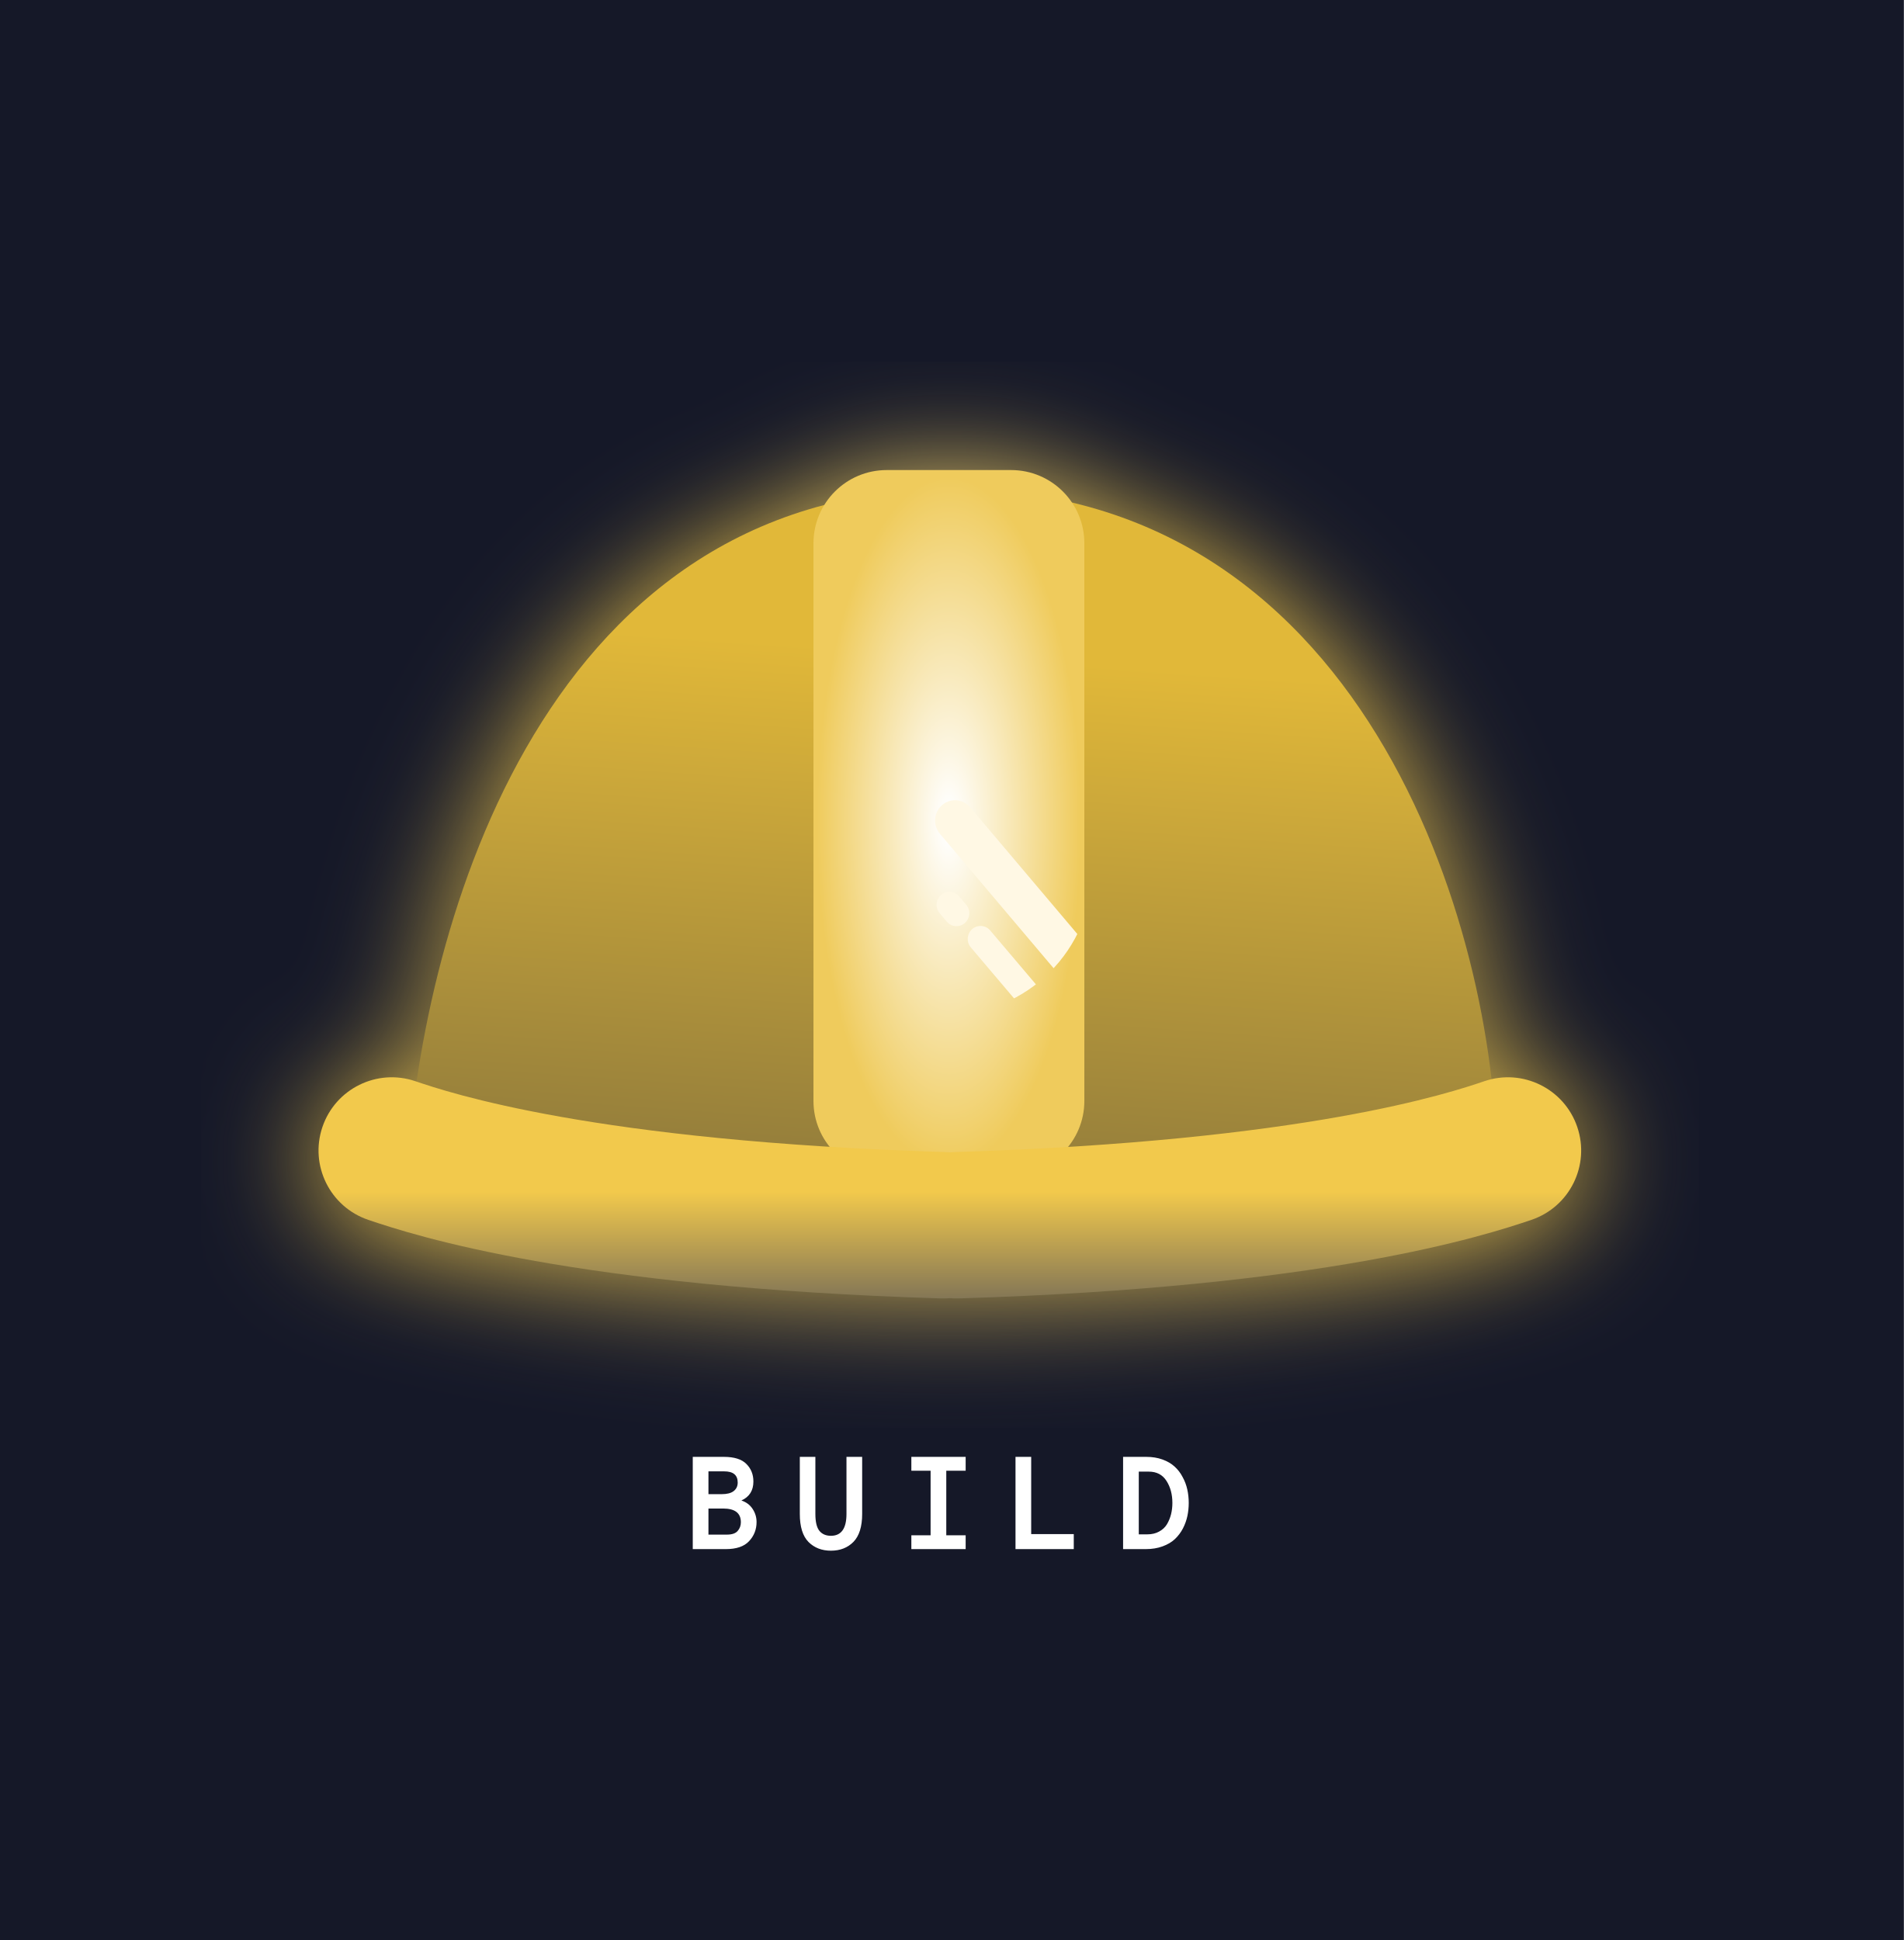
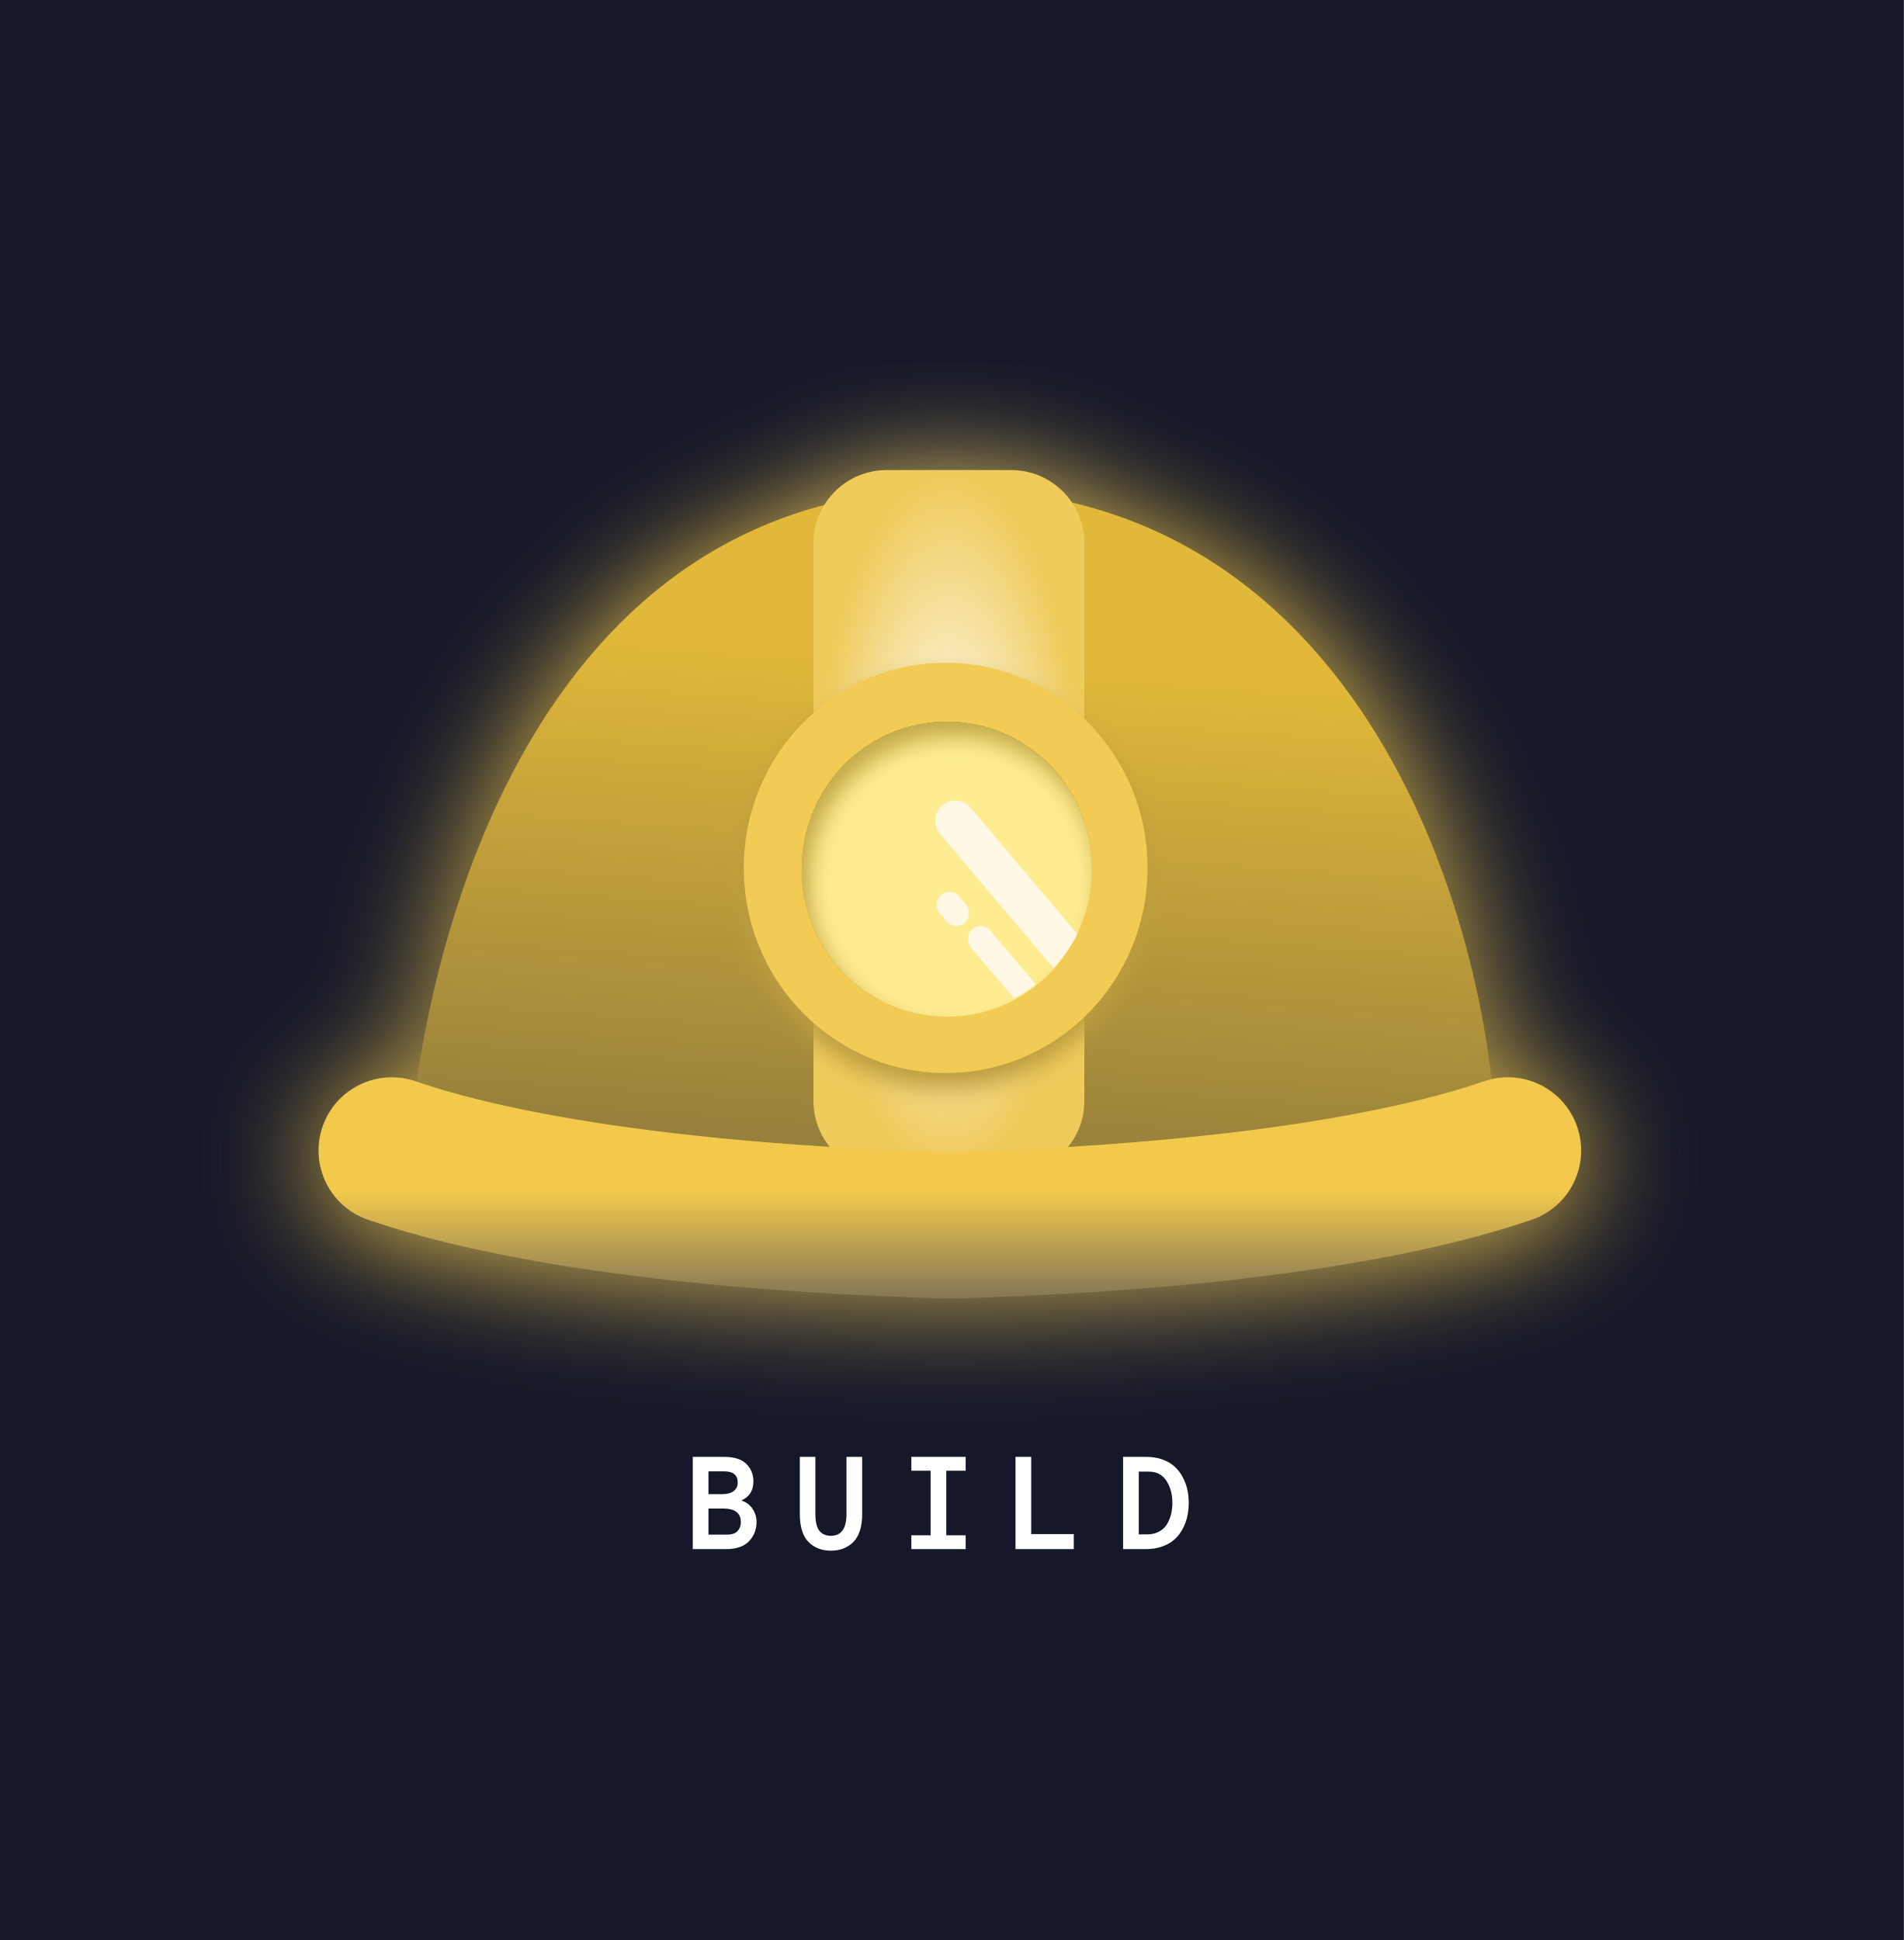
- <svg xmlns="http://www.w3.org/2000/svg" xmlns:xlink="http://www.w3.org/1999/xlink" width="520" height="530" viewBox="0 0 520 530">
-   <use xlink:href="#a" fill="#151828" />
-   <g filter="url(#b)" transform="translate(-4529 -1519)">
-     <use xlink:href="#c" transform="matrix(1 0 0 1 4640.23 1655.39)" fill="url(#d)" />
-     <use xlink:href="#e" transform="matrix(1 0 0 1 4751.18 1650.02)" fill="url(#f)" />
-     <use xlink:href="#h" transform="matrix(1 0 0 1 4732.16 1702.67)" fill="#FFDC72" filter="url(#g)" />
-     <use xlink:href="#j" transform="matrix(1 0 0 1 4748.01 1718.79)" fill="#FFF363" filter="url(#i)" />
-     <mask id="l">
-       <use xlink:href="#k" transform="rotate(-179.488 2417.465 889.125) skewX(.017)" fill="#FFF57D" />
-     </mask>
-     <g mask="url(#l)">
-       <use xlink:href="#m" transform="matrix(-.7511 .65996 -.64578 -.7637 4830.2 1786.12)" fill="#FFF8E4" />
-       <use xlink:href="#n" transform="matrix(-.7519 .65905 -.64671 -.76293 4813.54 1793.85)" fill="#FFF8E4" />
-       <use xlink:href="#o" transform="matrix(-.7519 .65905 -.64671 -.76293 4786.33 1762.45)" fill="#FFF8E4" />
-     </g>
-     <g>
-       <use xlink:href="#p" transform="matrix(1 0 0 1 4616 1815.91)" fill="url(#q)" />
+ <svg xmlns="http://www.w3.org/2000/svg" xmlns:xlink="http://www.w3.org/1999/xlink" width="520" height="530" viewBox="0 0 520 530" version="1.1">
+   <g id="Canvas" transform="translate(-4529 -1519)">
+     <g id="Group">
+       <g id="Rectangle 21">
+         <use xlink:href="#path0_fill" transform="translate(4529 1519)" fill="#151828" />
+       </g>
+       <g id="Build">
+         <g id="Group">
+           <g id="Group" filter="url(#filter0_f)">
+             <g id="Vector 25">
+               <use xlink:href="#path1_fill" transform="matrix(1 1.1683e-17 0 1 4640.23 1655.39)" fill="url(#paint1_linear)" />
+             </g>
+             <g id="Rectangle 20">
+               <use xlink:href="#path2_fill" transform="matrix(1 1.15728e-17 0 1 4751.18 1650.02)" fill="url(#paint2_radial)" />
+             </g>
+             <g id="Ellipse 3" filter="url(#filter1_d)">
+               <use xlink:href="#path3_fill" transform="matrix(1 1.1683e-17 0 1 4732.16 1702.67)" fill="#FFDC72" />
+             </g>
+             <g id="Ellipse 4" filter="url(#filter2_i)">
+               <use xlink:href="#path4_fill" transform="matrix(1 1.1683e-17 0 1 4748.01 1718.79)" fill="#FFF363" />
+             </g>
+             <g id="Mask Group">
+               <mask id="mask0_alpha" mask-type="alpha">
+                 <g id="Ellipse 4">
+                   <use xlink:href="#path5_fill" transform="matrix(-0.99996 -0.00889985 0.00860714 -0.999963 4826.92 1799.73)" fill="#FFF57D" />
+                 </g>
+               </mask>
+               <g id="Group" mask="url(#mask0_alpha)">
+                 <g id="Rectangle 19">
+                   <use xlink:href="#path6_fill" transform="matrix(-0.751104 0.659964 -0.645784 -0.763709 4830.2 1786.12)" fill="#FFF8E4" />
+                 </g>
+                 <g id="Rectangle 19">
+                   <use xlink:href="#path7_fill" transform="matrix(-0.751908 0.659048 -0.64671 -0.762926 4813.54 1793.85)" fill="#FFF8E4" />
+                 </g>
+                 <g id="Rectangle 19">
+                   <use xlink:href="#path8_fill" transform="matrix(-0.751908 0.659048 -0.64671 -0.762926 4786.33 1762.45)" fill="#FFF8E4" />
+                 </g>
+               </g>
+             </g>
+             <g id="Union">
+               <use xlink:href="#path9_fill" transform="matrix(1 1.1683e-17 0 1 4616 1815.91)" fill="url(#paint9_linear)" />
+             </g>
+           </g>
+           <g id="Group">
+             <g id="Vector 25">
+               <use xlink:href="#path10_fill" transform="matrix(1 5.8415e-18 0 1 4640.26 1652.62)" fill="url(#paint10_linear)" />
+             </g>
+             <g id="Rectangle 20">
+               <use xlink:href="#path2_fill" transform="matrix(1 5.73128e-18 0 1 4751.18 1647.42)" fill="url(#paint11_radial)" />
+             </g>
+             <g id="Ellipse 3" filter="url(#filter3_d)">
+               <use xlink:href="#path3_fill" transform="matrix(1 5.8415e-18 0 1 4732.16 1700.07)" fill="#F2CB55" />
+             </g>
+             <g id="Ellipse 4" filter="url(#filter4_i)">
+               <use xlink:href="#path4_fill" transform="matrix(1 5.8415e-18 0 1 4748.01 1716.19)" fill="#FFEC90" />
+             </g>
+             <g id="Mask Group">
+               <mask id="mask1_alpha" mask-type="alpha">
+                 <g id="Ellipse 4">
+                   <use xlink:href="#path5_fill" transform="matrix(-0.99996 -0.00889985 0.00860714 -0.999963 4827.26 1796.41)" fill="#FFFFFF" />
+                 </g>
+               </mask>
+               <g id="Group" mask="url(#mask1_alpha)">
+                 <g id="Rectangle 19">
+                   <use xlink:href="#path6_fill" transform="matrix(-0.751104 0.659964 -0.645784 -0.763709 4830.55 1782.8)" fill="#FFF8E4" />
+                 </g>
+                 <g id="Rectangle 19">
+                   <use xlink:href="#path7_fill" transform="matrix(-0.751908 0.659048 -0.64671 -0.762926 4822.34 1800.2)" fill="#FFF8E4" />
+                 </g>
+                 <g id="Rectangle 19">
+                   <use xlink:href="#path8_fill" transform="matrix(-0.751908 0.659048 -0.64671 -0.762926 4795.13 1768.8)" fill="#FFF8E4" />
+                 </g>
+               </g>
+             </g>
+             <g id="Union">
+               <use xlink:href="#path11_fill" transform="matrix(1 5.8415e-18 0 1 4616 1813.31)" fill="url(#paint18_linear)" />
+             </g>
+           </g>
+         </g>
+         <g id="BUILD">
+           <use xlink:href="#path12_fill" transform="translate(4666.52 1907.21)" fill="#FFFFFF" />
+         </g>
+       </g>
    </g>
  </g>
-   <use xlink:href="#r" transform="matrix(1 0 0 1 111.26 133.62)" fill="url(#s)" />
-   <use xlink:href="#e" transform="matrix(1 0 0 1 222.18 128.42)" fill="url(#t)" />
-   <use xlink:href="#h" transform="matrix(1 0 0 1 203.16 181.07)" fill="#F2CB55" filter="url(#u)" />
-   <use xlink:href="#j" transform="matrix(1 0 0 1 219.01 197.19)" fill="#FFEC90" filter="url(#v)" />
-   <g transform="translate(-4529 -1519)">
-     <mask id="w">
-       <use xlink:href="#k" transform="rotate(-179.488 2417.628 887.464) skewX(.017)" fill="#FFF" />
-     </mask>
-     <g mask="url(#w)">
-       <use xlink:href="#m" transform="matrix(-.7511 .65996 -.64578 -.7637 4830.55 1782.8)" fill="#FFF8E4" />
-       <use xlink:href="#n" transform="matrix(-.7519 .65905 -.64671 -.76293 4822.34 1800.2)" fill="#FFF8E4" />
-       <use xlink:href="#o" transform="matrix(-.7519 .65905 -.64671 -.76293 4795.13 1768.8)" fill="#FFF8E4" />
-     </g>
-   </g>
-   <use xlink:href="#x" transform="matrix(1 0 0 1 87 294.31)" fill="url(#y)" />
-   <g transform="translate(-4529 -1519)">
-     <use xlink:href="#z" transform="translate(4666.52 1907.21)" fill="#FFF" />
-   </g>
  <defs>
-     <filter id="b" filterUnits="userSpaceOnUse" x="4584" y="1618" width="409" height="291" color-interpolation-filters="sRGB">
+     <filter id="filter0_f" filterUnits="userSpaceOnUse" x="4584" y="1618" width="409" height="291" color-interpolation-filters="sRGB">
      <feFlood flood-opacity="0" result="BackgroundImageFix" />
-       <feBlend in="SourceGraphic" in2="BackgroundImageFix" result="shape" />
+       <feBlend mode="normal" in="SourceGraphic" in2="BackgroundImageFix" result="shape" />
      <feGaussianBlur stdDeviation="16" result="effect1_foregroundBlur" />
    </filter>
-     <filter id="g" filterUnits="userSpaceOnUse" x="4726" y="1700" width="123" height="125" color-interpolation-filters="sRGB">
+     <filter id="filter1_d" filterUnits="userSpaceOnUse" x="4726" y="1700" width="123" height="125" color-interpolation-filters="sRGB">
      <feFlood flood-opacity="0" result="BackgroundImageFix" />
-       <feColorMatrix in="SourceAlpha" values="0 0 0 0 0 0 0 0 0 0 0 0 0 0 0 0 0 0 255 0" />
-       <feOffset dy="4" />
+       <feColorMatrix in="SourceAlpha" type="matrix" values="0 0 0 0 0 0 0 0 0 0 0 0 0 0 0 0 0 0 255 0" />
+       <feOffset dx="0" dy="4" />
      <feGaussianBlur stdDeviation="3" />
-       <feColorMatrix values="0 0 0 0 0.74 0 0 0 0 0.619 0 0 0 0 0.249 0 0 0 1 0" />
-       <feBlend in2="BackgroundImageFix" result="effect1_dropShadow" />
-       <feBlend in="SourceGraphic" in2="effect1_dropShadow" result="shape" />
+       <feColorMatrix type="matrix" values="0 0 0 0 0.74 0 0 0 0 0.619 0 0 0 0 0.249 0 0 0 1 0" />
+       <feBlend mode="normal" in2="BackgroundImageFix" result="effect1_dropShadow" />
+       <feBlend mode="normal" in="SourceGraphic" in2="effect1_dropShadow" result="shape" />
    </filter>
-     <filter id="i" filterUnits="userSpaceOnUse" x="4748" y="1718" width="80" height="86" color-interpolation-filters="sRGB">
+     <filter id="filter2_i" filterUnits="userSpaceOnUse" x="4748" y="1718" width="80" height="86" color-interpolation-filters="sRGB">
      <feFlood flood-opacity="0" result="BackgroundImageFix" />
-       <feBlend in="SourceGraphic" in2="BackgroundImageFix" result="shape" />
-       <feColorMatrix in="SourceAlpha" values="0 0 0 0 0 0 0 0 0 0 0 0 0 0 0 0 0 0 255 0" result="hardAlpha" />
-       <feOffset dy="4" />
+       <feBlend mode="normal" in="SourceGraphic" in2="BackgroundImageFix" result="shape" />
+       <feColorMatrix in="SourceAlpha" type="matrix" values="0 0 0 0 0 0 0 0 0 0 0 0 0 0 0 0 0 0 255 0" result="hardAlpha" />
+       <feOffset dx="0" dy="4" />
      <feGaussianBlur stdDeviation="2" />
      <feComposite in2="hardAlpha" operator="arithmetic" k2="-1" k3="1" />
-       <feColorMatrix values="0 0 0 0 0.762 0 0 0 0 0.663 0 0 0 0 0.286 0 0 0 1 0" />
-       <feBlend in2="shape" result="effect1_innerShadow" />
+       <feColorMatrix type="matrix" values="0 0 0 0 0.762 0 0 0 0 0.663 0 0 0 0 0.286 0 0 0 1 0" />
+       <feBlend mode="normal" in2="shape" result="effect1_innerShadow" />
    </filter>
-     <filter id="u" filterUnits="userSpaceOnUse" x="4726" y="1698" width="123" height="125" color-interpolation-filters="sRGB">
+     <filter id="filter3_d" filterUnits="userSpaceOnUse" x="4726" y="1698" width="123" height="125" color-interpolation-filters="sRGB">
      <feFlood flood-opacity="0" result="BackgroundImageFix" />
-       <feColorMatrix in="SourceAlpha" values="0 0 0 0 0 0 0 0 0 0 0 0 0 0 0 0 0 0 255 0" />
-       <feOffset dy="4" />
+       <feColorMatrix in="SourceAlpha" type="matrix" values="0 0 0 0 0 0 0 0 0 0 0 0 0 0 0 0 0 0 255 0" />
+       <feOffset dx="0" dy="4" />
      <feGaussianBlur stdDeviation="3" />
-       <feColorMatrix values="0 0 0 0 0.74 0 0 0 0 0.619 0 0 0 0 0.249 0 0 0 1 0" />
-       <feBlend in2="BackgroundImageFix" result="effect1_dropShadow" />
-       <feBlend in="SourceGraphic" in2="effect1_dropShadow" result="shape" />
+       <feColorMatrix type="matrix" values="0 0 0 0 0.74 0 0 0 0 0.619 0 0 0 0 0.249 0 0 0 1 0" />
+       <feBlend mode="normal" in2="BackgroundImageFix" result="effect1_dropShadow" />
+       <feBlend mode="normal" in="SourceGraphic" in2="effect1_dropShadow" result="shape" />
    </filter>
-     <filter id="v" filterUnits="userSpaceOnUse" x="4748" y="1716" width="82" height="85" color-interpolation-filters="sRGB">
+     <filter id="filter4_i" filterUnits="userSpaceOnUse" x="4748" y="1716" width="82" height="85" color-interpolation-filters="sRGB">
      <feFlood flood-opacity="0" result="BackgroundImageFix" />
-       <feBlend in="SourceGraphic" in2="BackgroundImageFix" result="shape" />
-       <feColorMatrix in="SourceAlpha" values="0 0 0 0 0 0 0 0 0 0 0 0 0 0 0 0 0 0 255 0" result="hardAlpha" />
+       <feBlend mode="normal" in="SourceGraphic" in2="BackgroundImageFix" result="shape" />
+       <feColorMatrix in="SourceAlpha" type="matrix" values="0 0 0 0 0 0 0 0 0 0 0 0 0 0 0 0 0 0 255 0" result="hardAlpha" />
      <feOffset dx="2" dy="4" />
      <feGaussianBlur stdDeviation="3" />
      <feComposite in2="hardAlpha" operator="arithmetic" k2="-1" k3="1" />
-       <feColorMatrix values="0 0 0 0 0.762 0 0 0 0 0.663 0 0 0 0 0.286 0 0 0 1 0" />
-       <feBlend in2="shape" result="effect1_innerShadow" />
+       <feColorMatrix type="matrix" values="0 0 0 0 0.762 0 0 0 0 0.663 0 0 0 0 0.286 0 0 0 1 0" />
+       <feBlend mode="normal" in2="shape" result="effect1_innerShadow" />
    </filter>
-     <linearGradient id="d" x2="1" gradientUnits="userSpaceOnUse" gradientTransform="matrix(-15.3219 240.688 -399.272 -26.2816 348.628 58.807)">
+     <linearGradient id="paint1_linear" x1="0" y1="0" x2="1" y2="0" gradientUnits="userSpaceOnUse" gradientTransform="matrix(-15.3219 240.688 -399.272 -26.2816 348.628 58.807)">
      <stop offset="0" stop-color="#F2C94C" />
      <stop offset="1" stop-color="#5D5541" />
    </linearGradient>
-     <radialGradient id="f" cx=".5" cy=".5" r=".5" gradientUnits="userSpaceOnUse" gradientTransform="matrix(0 192.342 -73.9866 0 73.987 0)">
-       <stop offset=".033" stop-color="#FFF" />
-       <stop offset=".983" stop-color="#FCD662" />
+     <radialGradient id="paint2_radial" cx="0.5" cy="0.5" r="0.5" gradientUnits="userSpaceOnUse" gradientTransform="matrix(4.53037e-15 192.342 -73.9866 1.17776e-14 73.9866 -1.17776e-14)">
+       <stop offset="0.033" stop-color="#FFFFFF" />
+       <stop offset="0.983" stop-color="#FCD662" />
    </radialGradient>
-     <linearGradient id="q" x2="1" gradientUnits="userSpaceOnUse" gradientTransform="matrix(0 48.6397 -277.614 0 310.972 30.72)">
-       <stop offset=".011" stop-color="#F2C94C" />
+     <linearGradient id="paint9_linear" x1="0" y1="0" x2="1" y2="0" gradientUnits="userSpaceOnUse" gradientTransform="matrix(-2.93497e-09 48.6397 -277.614 2.0005e-08 310.972 30.7198)">
+       <stop offset="0.011" stop-color="#F2C94C" />
      <stop offset="1" stop-color="#3C415C" />
    </linearGradient>
-     <linearGradient id="s" x2="1" gradientUnits="userSpaceOnUse" gradientTransform="matrix(-15.3219 240.688 -399.272 -26.2816 348.628 58.807)">
+     <linearGradient id="paint10_linear" x1="0" y1="0" x2="1" y2="0" gradientUnits="userSpaceOnUse" gradientTransform="matrix(-15.3219 240.688 -399.272 -26.2816 348.628 58.807)">
      <stop offset="0" stop-color="#E1B839" />
-       <stop offset=".994" stop-color="#5D543D" />
+       <stop offset="0.994" stop-color="#5D543D" />
    </linearGradient>
-     <radialGradient id="t" cx=".5" cy=".5" r=".5" gradientUnits="userSpaceOnUse" gradientTransform="matrix(0 192.342 -73.9866 0 73.987 0)">
-       <stop offset=".033" stop-color="#FFF" />
-       <stop offset=".978" stop-color="#EFCB5C" />
+     <radialGradient id="paint11_radial" cx="0.5" cy="0.5" r="0.5" gradientUnits="userSpaceOnUse" gradientTransform="matrix(4.53037e-15 192.342 -73.9866 1.17776e-14 73.9866 -1.17776e-14)">
+       <stop offset="0.033" stop-color="#FFFFFF" />
+       <stop offset="0.978" stop-color="#EFCB5C" />
    </radialGradient>
-     <linearGradient id="y" x2="1" gradientUnits="userSpaceOnUse" gradientTransform="matrix(0 48.6397 -277.615 0 310.972 30.72)">
-       <stop offset=".011" stop-color="#F2C94C" />
+     <linearGradient id="paint18_linear" x1="0" y1="0" x2="1" y2="0" gradientUnits="userSpaceOnUse" gradientTransform="matrix(-2.93497e-09 48.6397 -277.615 2.0005e-08 310.972 30.7198)">
+       <stop offset="0.011" stop-color="#F2C94C" />
      <stop offset="1" stop-color="#3C415C" />
    </linearGradient>
-     <path id="a" d="M0 0h520v530H0V0z" />
-     <path id="c" d="M148.992 0C33.398 0 3.293 119.551 0 179.327h297.456C298.553 119.551 264.586 0 148.992 0z" />
-     <path id="e" d="M0 20C0 8.954 8.954 0 20 0h33.987c11.045 0 20 8.954 20 20v152.342c0 11.046-8.955 20-20 20H20c-11.046 0-20-8.954-20-20V20z" />
-     <path id="h" d="M110.269 56.04c0 30.95-24.685 56.039-55.135 56.039S0 86.989 0 56.039 24.684 0 55.134 0s55.135 25.09 55.135 56.04z" />
-     <path id="j" d="M79.251 40.294c0 22.253-17.74 40.293-39.626 40.293C17.742 80.587 0 62.547 0 40.294 0 18.04 17.741 0 39.626 0 61.51 0 79.25 18.04 79.25 40.294z" />
-     <path id="k" d="M79.251 40.294c0 22.253-17.74 40.293-39.625 40.293S0 62.547 0 40.294C0 18.04 17.741 0 39.626 0 61.51 0 79.25 18.04 79.25 40.294z" />
-     <path id="m" d="M0 5.494a5.494 5.494 0 1 1 10.987 0V56.58A5.494 5.494 0 1 1 0 56.58V5.494z" />
-     <path id="n" d="M0 3.517a3.517 3.517 0 1 1 7.033 0v31.827a3.517 3.517 0 1 1-7.033 0V3.517z" />
-     <path id="o" d="M0 3.517a3.517 3.517 0 1 1 7.033 0v2.897a3.517 3.517 0 1 1-7.033 0V3.517z" />
-     <path id="p" fill-rule="evenodd" d="M26.426 1.064C15.965-2.482 4.61 3.124 1.064 13.585c-3.546 10.461 2.06 21.816 12.521 25.362C26.633 43.37 70.019 57.345 169.97 60.412c.831.026 1.652 0 2.46-.074.808.074 1.629.1 2.461.074 99.951-3.066 143.337-17.042 156.385-21.465 10.461-3.546 16.067-14.9 12.521-25.362-3.546-10.46-14.901-16.067-25.362-12.52-9.142 3.098-48.602 16.415-144.771 19.366-.414.013-.826.038-1.233.075a20.237 20.237 0 0 0-1.234-.075C75.027 17.48 35.567 4.163 26.426 1.064z" />
-     <path id="r" d="M148.992 0C33.398 0 3.293 126.713 0 186.489h297.456C298.553 126.713 264.586 0 148.992 0z" />
-     <path id="x" fill-rule="evenodd" d="M318.436 1.064c10.461-3.546 21.815 2.06 25.361 12.521 3.546 10.461-2.06 21.816-12.521 25.362-13.048 4.423-56.434 18.398-156.385 21.465-.831.026-1.652 0-2.46-.074-.808.074-1.629.1-2.461.074C70.02 57.346 26.633 43.37 13.585 38.947 3.124 35.401-2.482 24.047 1.064 13.585c3.546-10.46 14.9-16.067 25.362-12.52C35.568 4.162 75.028 17.48 171.197 20.43c.414.013.825.038 1.233.075.408-.037.82-.062 1.235-.075 96.169-2.95 135.628-16.268 144.771-19.367z" />
-     <path id="z" d="M51.693 35V9.8h8.496c2.832 0 4.884.648 6.156 1.944 1.272 1.272 1.908 2.868 1.908 4.788 0 2.472-1.092 4.2-3.276 5.184 1.344.456 2.364 1.224 3.06 2.304a6.35 6.35 0 0 1 1.08 3.6c0 2.016-.684 3.756-2.052 5.22C65.721 34.28 63.61 35 60.73 35h-9.036zm4.284-15.012h3.636c1.44 0 2.52-.276 3.24-.828.744-.576 1.116-1.356 1.116-2.34 0-2.04-1.224-3.06-3.672-3.06h-4.32v6.228zm0 11.052h5.04c1.368 0 2.34-.324 2.916-.972.6-.672.9-1.476.9-2.412 0-2.496-1.62-3.744-4.86-3.744h-3.996v7.128zm33.452 4.392c-2.496 0-4.536-.792-6.12-2.376-1.584-1.608-2.376-4.164-2.376-7.668V9.8h4.248v15.588c0 2.184.372 3.732 1.116 4.644.744.888 1.788 1.332 3.132 1.332 2.832 0 4.248-1.992 4.248-5.976V9.8h4.284v15.588c0 3.456-.792 6-2.376 7.632-1.584 1.608-3.636 2.412-6.156 2.412zm36.799-21.852h-5.292v17.64h5.292V35h-14.832v-3.78h5.256V13.58h-5.256V9.8h14.832v3.78zM139.844 35V9.8h4.284v21.096h11.628V35h-15.912zm29.384 0V9.8h6.336c1.632 0 3.108.24 4.428.72 1.32.48 2.412 1.116 3.276 1.908a9.915 9.915 0 0 1 2.196 2.844c.6 1.08 1.032 2.22 1.296 3.42.264 1.176.396 2.412.396 3.708 0 1.2-.12 2.376-.36 3.528a13.613 13.613 0 0 1-1.224 3.42 10.962 10.962 0 0 1-2.196 2.916c-.864.816-1.98 1.476-3.348 1.98-1.368.504-2.904.756-4.608.756h-6.192zm4.284-4.032h2.34c1.224 0 2.292-.252 3.204-.756.936-.504 1.656-1.176 2.16-2.016a10.42 10.42 0 0 0 1.116-2.736c.24-.984.36-2.004.36-3.06 0-2.352-.54-4.368-1.62-6.048-1.08-1.68-2.688-2.52-4.824-2.52h-2.736v17.136z" />
+     <path id="path0_fill" d="M 0 0L 520 0L 520 530L 0 530L 0 0Z" />
+     <path id="path1_fill" d="M 148.992 0C 33.398 0 3.293 119.551 0 179.327L 297.456 179.327C 298.553 119.551 264.586 0 148.992 0Z" />
+     <path id="path2_fill" d="M 0 20C 0 8.954 8.954 0 20 0L 53.987 0C 65.032 0 73.987 8.954 73.987 20L 73.987 172.342C 73.987 183.388 65.032 192.342 53.987 192.342L 20 192.342C 8.954 192.342 0 183.388 0 172.342L 0 20Z" />
+     <path id="path3_fill" d="M 110.269 56.039C 110.269 86.989 85.584 112.079 55.134 112.079C 24.684 112.079 0 86.989 0 56.039C 0 25.09 24.684 0 55.134 0C 85.584 0 110.269 25.09 110.269 56.039Z" />
+     <path id="path4_fill" d="M 79.251 40.294C 79.251 62.547 61.51 80.587 39.626 80.587C 17.741 80.587 0 62.547 0 40.294C 0 18.04 17.741 0 39.626 0C 61.51 0 79.251 18.04 79.251 40.294Z" />
+     <path id="path5_fill" d="M 79.251 40.294C 79.251 62.547 61.51 80.587 39.626 80.587C 17.741 80.587 0 62.547 0 40.294C 0 18.04 17.741 0 39.626 0C 61.51 0 79.251 18.04 79.251 40.294Z" />
+     <path id="path6_fill" d="M 0 5.494C 0 2.46 2.46 0 5.494 0C 8.528 0 10.987 2.46 10.987 5.494L 10.987 56.58C 10.987 59.614 8.528 62.074 5.494 62.074C 2.46 62.074 0 59.614 0 56.58L 0 5.494Z" />
+     <path id="path7_fill" d="M 0 3.517C 0 1.574 1.574 0 3.517 0C 5.459 0 7.033 1.574 7.033 3.517L 7.033 35.344C 7.033 37.286 5.459 38.861 3.517 38.861C 1.574 38.861 0 37.286 0 35.344L 0 3.517Z" />
+     <path id="path8_fill" d="M 0 3.517C 0 1.574 1.574 0 3.517 0C 5.459 0 7.033 1.574 7.033 3.517L 7.033 6.414C 7.033 8.356 5.459 9.93 3.517 9.93C 1.574 9.93 0 8.356 0 6.414L 0 3.517Z" />
+     <path id="path9_fill" fill-rule="evenodd" d="M 26.426 1.064C 15.965 -2.482 4.61 3.124 1.064 13.585C -2.482 24.046 3.124 35.401 13.585 38.947C 26.633 43.37 70.019 57.346 169.97 60.412C 170.801 60.438 171.622 60.412 172.43 60.338C 173.238 60.412 174.059 60.438 174.891 60.412C 274.842 57.346 318.228 43.37 331.276 38.947C 341.737 35.401 347.343 24.046 343.797 13.585C 340.251 3.124 328.896 -2.482 318.435 1.064C 309.293 4.163 269.833 17.48 173.664 20.431C 173.25 20.444 172.838 20.469 172.431 20.506C 172.023 20.469 171.612 20.444 171.197 20.431C 75.028 17.48 35.568 4.163 26.426 1.064Z" />
+     <path id="path10_fill" d="M 148.992 0C 33.398 0 3.293 126.713 0 186.489L 297.456 186.489C 298.553 126.713 264.586 0 148.992 0Z" />
+     <path id="path11_fill" fill-rule="evenodd" d="M 318.436 1.064C 328.897 -2.482 340.251 3.124 343.797 13.585C 347.343 24.046 341.737 35.401 331.276 38.947C 318.228 43.37 274.842 57.346 174.891 60.412C 174.06 60.438 173.239 60.412 172.431 60.338C 171.623 60.412 170.802 60.438 169.97 60.412C 70.019 57.346 26.633 43.37 13.585 38.947C 3.124 35.401 -2.482 24.046 1.064 13.585C 4.61 3.124 15.965 -2.482 26.426 1.064C 35.568 4.163 75.028 17.48 171.197 20.431C 171.611 20.444 172.022 20.469 172.43 20.506C 172.838 20.469 173.25 20.444 173.665 20.431C 269.834 17.48 309.293 4.163 318.436 1.064Z" />
+     <path id="path12_fill" d="M 51.693 35L 51.693 9.8L 60.189 9.8C 63.021 9.8 65.073 10.448 66.345 11.744C 67.617 13.016 68.253 14.612 68.253 16.532C 68.253 19.004 67.161 20.732 64.977 21.716C 66.321 22.172 67.341 22.94 68.037 24.02C 68.757 25.1 69.117 26.3 69.117 27.62C 69.117 29.636 68.433 31.376 67.065 32.84C 65.721 34.28 63.609 35 60.729 35L 51.693 35ZM 55.977 19.988L 59.613 19.988C 61.053 19.988 62.133 19.712 62.853 19.16C 63.597 18.584 63.969 17.804 63.969 16.82C 63.969 14.78 62.745 13.76 60.297 13.76L 55.977 13.76L 55.977 19.988ZM 55.977 31.04L 61.017 31.04C 62.385 31.04 63.357 30.716 63.933 30.068C 64.533 29.396 64.833 28.592 64.833 27.656C 64.833 25.16 63.213 23.912 59.973 23.912L 55.977 23.912L 55.977 31.04ZM 89.429 35.432C 86.933 35.432 84.893 34.64 83.309 33.056C 81.725 31.448 80.933 28.892 80.933 25.388L 80.933 9.8L 85.181 9.8L 85.181 25.388C 85.181 27.572 85.553 29.12 86.297 30.032C 87.041 30.92 88.085 31.364 89.429 31.364C 92.261 31.364 93.677 29.372 93.677 25.388L 93.677 9.8L 97.961 9.8L 97.961 25.388C 97.961 28.844 97.169 31.388 95.585 33.02C 94.001 34.628 91.949 35.432 89.429 35.432ZM 126.228 13.58L 120.936 13.58L 120.936 31.22L 126.228 31.22L 126.228 35L 111.396 35L 111.396 31.22L 116.652 31.22L 116.652 13.58L 111.396 13.58L 111.396 9.8L 126.228 9.8L 126.228 13.58ZM 139.844 35L 139.844 9.8L 144.128 9.8L 144.128 30.896L 155.756 30.896L 155.756 35L 139.844 35ZM 169.228 35L 169.228 9.8L 175.564 9.8C 177.196 9.8 178.672 10.04 179.992 10.52C 181.312 11 182.404 11.636 183.268 12.428C 184.156 13.22 184.888 14.168 185.464 15.272C 186.064 16.352 186.496 17.492 186.76 18.692C 187.024 19.868 187.156 21.104 187.156 22.4C 187.156 23.6 187.036 24.776 186.796 25.928C 186.556 27.08 186.148 28.22 185.572 29.348C 184.996 30.452 184.264 31.424 183.376 32.264C 182.512 33.08 181.396 33.74 180.028 34.244C 178.66 34.748 177.124 35 175.42 35L 169.228 35ZM 173.512 30.968L 175.852 30.968C 177.076 30.968 178.144 30.716 179.056 30.212C 179.992 29.708 180.712 29.036 181.216 28.196C 181.72 27.332 182.092 26.42 182.332 25.46C 182.572 24.476 182.692 23.456 182.692 22.4C 182.692 20.048 182.152 18.032 181.072 16.352C 179.992 14.672 178.384 13.832 176.248 13.832L 173.512 13.832L 173.512 30.968Z" />
  </defs>
</svg>
